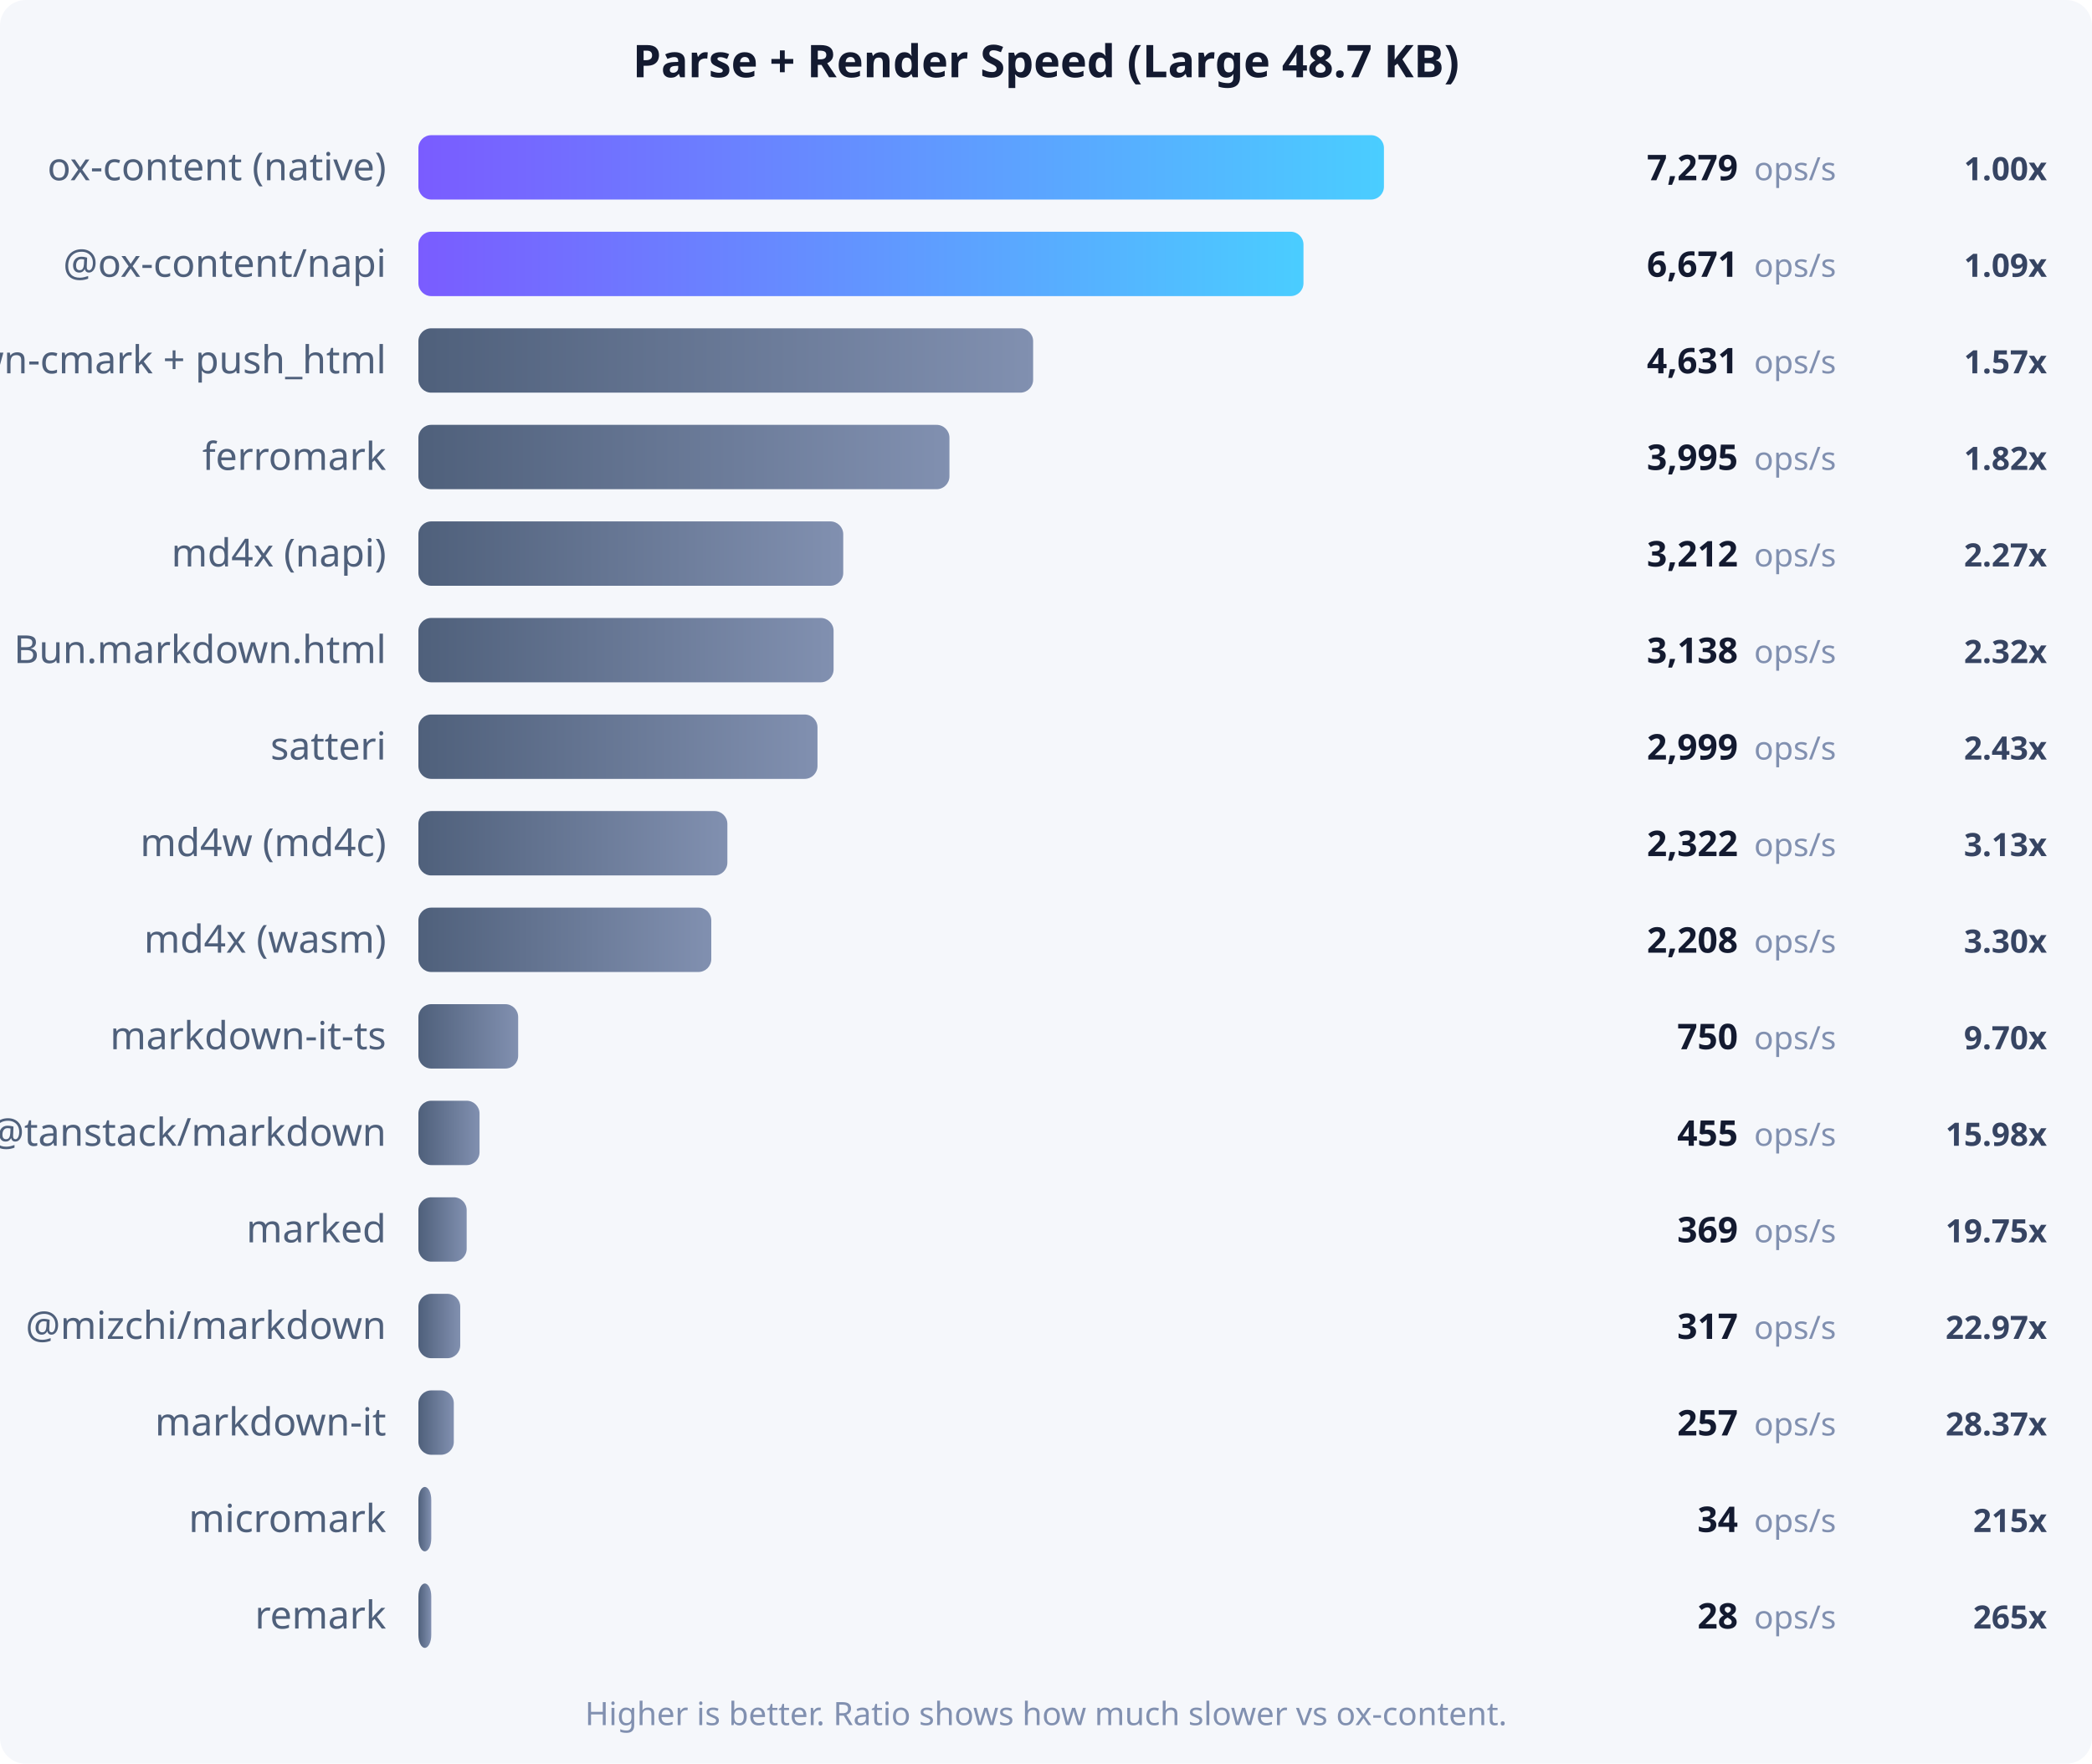
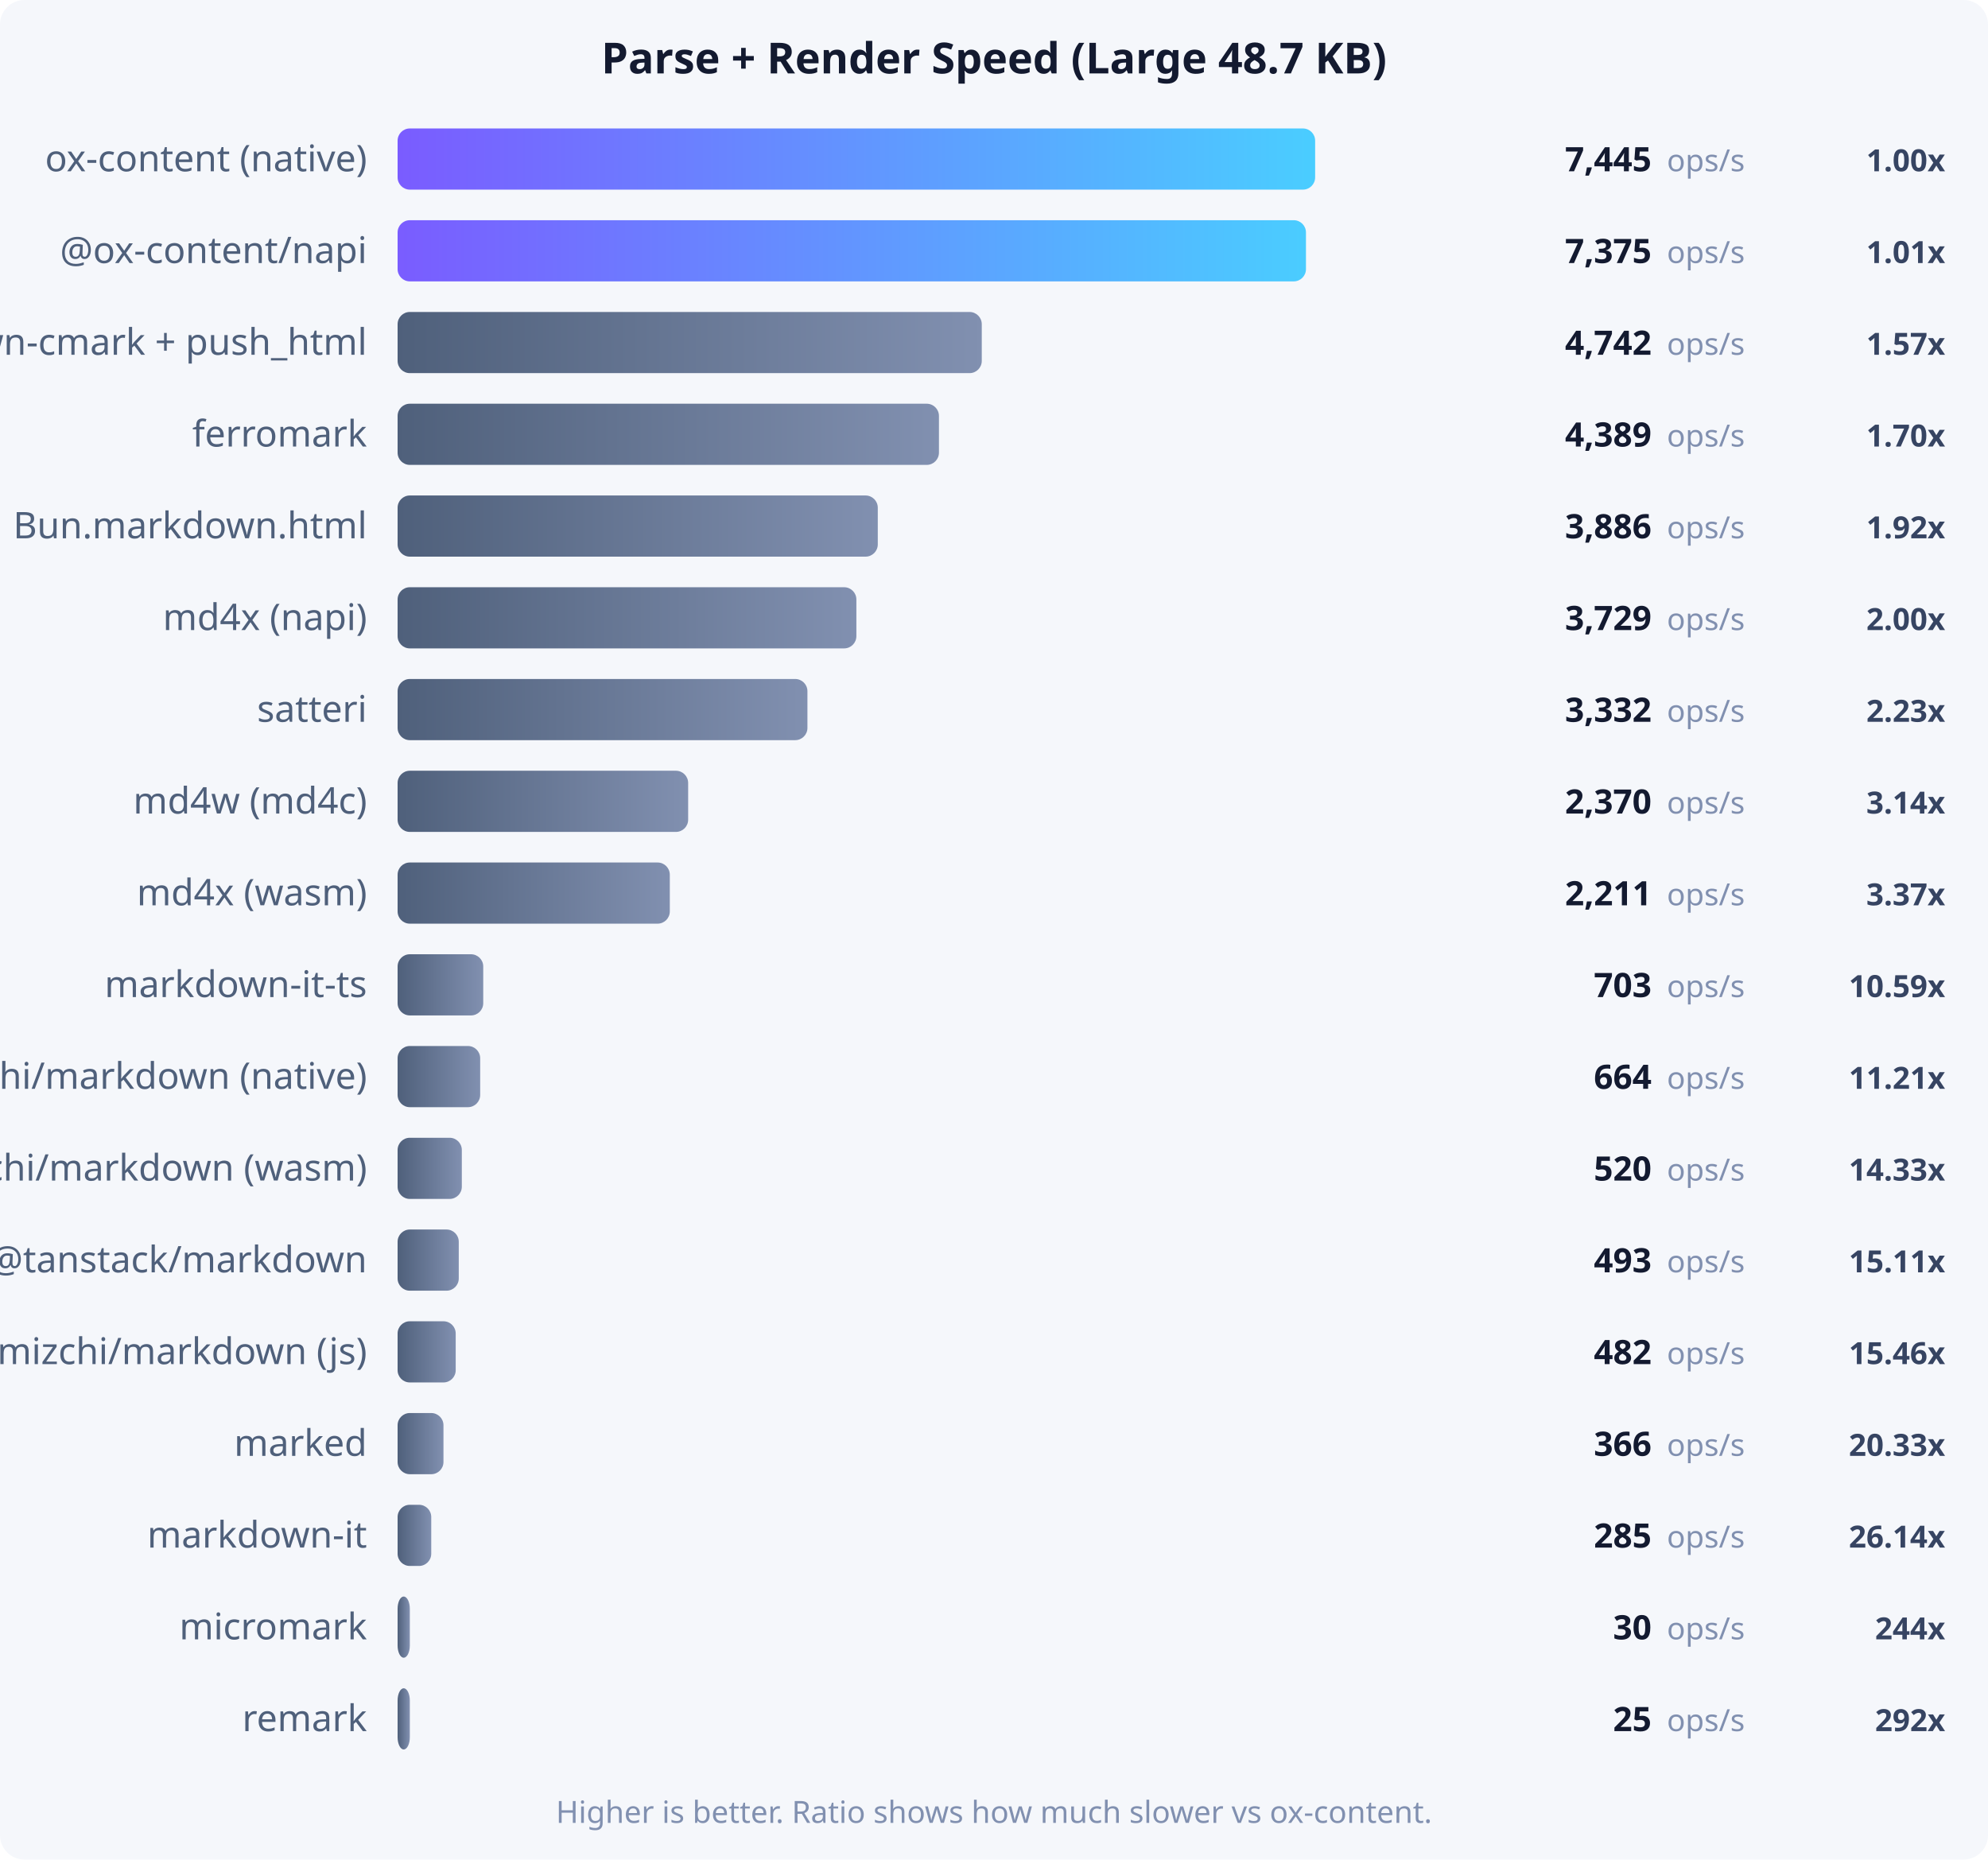
- <svg xmlns="http://www.w3.org/2000/svg" viewBox="0 0 650 548">
+ <svg xmlns="http://www.w3.org/2000/svg" viewBox="0 0 650 608">
  <defs>
    <linearGradient id="oxGrad" x1="0%" y1="0%" x2="100%" y2="0%">
      <stop offset="0%" style="stop-color:#7a5cff" />
      <stop offset="100%" style="stop-color:#4acdff" />
    </linearGradient>
    <linearGradient id="grayGrad" x1="0%" y1="0%" x2="100%" y2="0%">
      <stop offset="0%" style="stop-color:#4f607b" />
      <stop offset="100%" style="stop-color:#8190b0" />
    </linearGradient>
  </defs>
  <style>
    .title { font: bold 14px IBM Plex Sans, system-ui, sans-serif; fill: #131a30; }
    .label { font: 12px IBM Plex Sans, system-ui, sans-serif; fill: #4f607b; }
    .value { font: bold 11px IBM Plex Sans, system-ui, sans-serif; fill: #131a30; }
    .unit { font: 10px IBM Plex Sans, system-ui, sans-serif; fill: #8190b0; }
    .ratio { font: bold 10px IBM Plex Sans, system-ui, sans-serif; fill: #364462; }
  </style>
-   <rect width="650" height="548" fill="#f5f7fb" rx="8" />
+   <rect width="650" height="608" fill="#f5f7fb" rx="8" />
  <text x="325" y="24" text-anchor="middle" class="title">Parse + Render Speed (Large 48.7 KB)</text>
  <text x="120" y="56" text-anchor="end" class="label">ox-content (native)</text>
  <rect x="130" y="42" width="300" height="20" rx="4" fill="url(#oxGrad)" />
-   <text x="540" y="56" text-anchor="end" class="value">7,279</text>
+   <text x="540" y="56" text-anchor="end" class="value">7,445</text>
  <text x="545" y="56" class="unit">ops/s</text>
  <text x="636" y="56" text-anchor="end" class="ratio">1.00x</text>
  <text x="120" y="86" text-anchor="end" class="label">@ox-content/napi</text>
-   <rect x="130" y="72" width="275" height="20" rx="4" fill="url(#oxGrad)" />
-   <text x="540" y="86" text-anchor="end" class="value">6,671</text>
+   <rect x="130" y="72" width="297" height="20" rx="4" fill="url(#oxGrad)" />
+   <text x="540" y="86" text-anchor="end" class="value">7,375</text>
  <text x="545" y="86" class="unit">ops/s</text>
-   <text x="636" y="86" text-anchor="end" class="ratio">1.09x</text>
+   <text x="636" y="86" text-anchor="end" class="ratio">1.01x</text>
  <text x="120" y="116" text-anchor="end" class="label">pulldown-cmark + push_html</text>
  <rect x="130" y="102" width="191" height="20" rx="4" fill="url(#grayGrad)" />
-   <text x="540" y="116" text-anchor="end" class="value">4,631</text>
+   <text x="540" y="116" text-anchor="end" class="value">4,742</text>
  <text x="545" y="116" class="unit">ops/s</text>
  <text x="636" y="116" text-anchor="end" class="ratio">1.57x</text>
  <text x="120" y="146" text-anchor="end" class="label">ferromark</text>
-   <rect x="130" y="132" width="165" height="20" rx="4" fill="url(#grayGrad)" />
-   <text x="540" y="146" text-anchor="end" class="value">3,995</text>
+   <rect x="130" y="132" width="177" height="20" rx="4" fill="url(#grayGrad)" />
+   <text x="540" y="146" text-anchor="end" class="value">4,389</text>
  <text x="545" y="146" class="unit">ops/s</text>
-   <text x="636" y="146" text-anchor="end" class="ratio">1.82x</text>
-   <text x="120" y="176" text-anchor="end" class="label">md4x (napi)</text>
-   <rect x="130" y="162" width="132" height="20" rx="4" fill="url(#grayGrad)" />
-   <text x="540" y="176" text-anchor="end" class="value">3,212</text>
+   <text x="636" y="146" text-anchor="end" class="ratio">1.70x</text>
+   <text x="120" y="176" text-anchor="end" class="label">Bun.markdown.html</text>
+   <rect x="130" y="162" width="157" height="20" rx="4" fill="url(#grayGrad)" />
+   <text x="540" y="176" text-anchor="end" class="value">3,886</text>
  <text x="545" y="176" class="unit">ops/s</text>
-   <text x="636" y="176" text-anchor="end" class="ratio">2.27x</text>
-   <text x="120" y="206" text-anchor="end" class="label">Bun.markdown.html</text>
-   <rect x="130" y="192" width="129" height="20" rx="4" fill="url(#grayGrad)" />
-   <text x="540" y="206" text-anchor="end" class="value">3,138</text>
+   <text x="636" y="176" text-anchor="end" class="ratio">1.92x</text>
+   <text x="120" y="206" text-anchor="end" class="label">md4x (napi)</text>
+   <rect x="130" y="192" width="150" height="20" rx="4" fill="url(#grayGrad)" />
+   <text x="540" y="206" text-anchor="end" class="value">3,729</text>
  <text x="545" y="206" class="unit">ops/s</text>
-   <text x="636" y="206" text-anchor="end" class="ratio">2.32x</text>
+   <text x="636" y="206" text-anchor="end" class="ratio">2.00x</text>
  <text x="120" y="236" text-anchor="end" class="label">satteri</text>
-   <rect x="130" y="222" width="124" height="20" rx="4" fill="url(#grayGrad)" />
-   <text x="540" y="236" text-anchor="end" class="value">2,999</text>
+   <rect x="130" y="222" width="134" height="20" rx="4" fill="url(#grayGrad)" />
+   <text x="540" y="236" text-anchor="end" class="value">3,332</text>
  <text x="545" y="236" class="unit">ops/s</text>
-   <text x="636" y="236" text-anchor="end" class="ratio">2.43x</text>
+   <text x="636" y="236" text-anchor="end" class="ratio">2.23x</text>
  <text x="120" y="266" text-anchor="end" class="label">md4w (md4c)</text>
-   <rect x="130" y="252" width="96" height="20" rx="4" fill="url(#grayGrad)" />
-   <text x="540" y="266" text-anchor="end" class="value">2,322</text>
+   <rect x="130" y="252" width="95" height="20" rx="4" fill="url(#grayGrad)" />
+   <text x="540" y="266" text-anchor="end" class="value">2,370</text>
  <text x="545" y="266" class="unit">ops/s</text>
-   <text x="636" y="266" text-anchor="end" class="ratio">3.13x</text>
+   <text x="636" y="266" text-anchor="end" class="ratio">3.14x</text>
  <text x="120" y="296" text-anchor="end" class="label">md4x (wasm)</text>
-   <rect x="130" y="282" width="91" height="20" rx="4" fill="url(#grayGrad)" />
-   <text x="540" y="296" text-anchor="end" class="value">2,208</text>
+   <rect x="130" y="282" width="89" height="20" rx="4" fill="url(#grayGrad)" />
+   <text x="540" y="296" text-anchor="end" class="value">2,211</text>
  <text x="545" y="296" class="unit">ops/s</text>
-   <text x="636" y="296" text-anchor="end" class="ratio">3.30x</text>
+   <text x="636" y="296" text-anchor="end" class="ratio">3.37x</text>
  <text x="120" y="326" text-anchor="end" class="label">markdown-it-ts</text>
-   <rect x="130" y="312" width="31" height="20" rx="4" fill="url(#grayGrad)" />
-   <text x="540" y="326" text-anchor="end" class="value">750</text>
+   <rect x="130" y="312" width="28" height="20" rx="4" fill="url(#grayGrad)" />
+   <text x="540" y="326" text-anchor="end" class="value">703</text>
  <text x="545" y="326" class="unit">ops/s</text>
-   <text x="636" y="326" text-anchor="end" class="ratio">9.70x</text>
-   <text x="120" y="356" text-anchor="end" class="label">@tanstack/markdown</text>
-   <rect x="130" y="342" width="19" height="20" rx="4" fill="url(#grayGrad)" />
-   <text x="540" y="356" text-anchor="end" class="value">455</text>
+   <text x="636" y="326" text-anchor="end" class="ratio">10.59x</text>
+   <text x="120" y="356" text-anchor="end" class="label">@mizchi/markdown (native)</text>
+   <rect x="130" y="342" width="27" height="20" rx="4" fill="url(#grayGrad)" />
+   <text x="540" y="356" text-anchor="end" class="value">664</text>
  <text x="545" y="356" class="unit">ops/s</text>
-   <text x="636" y="356" text-anchor="end" class="ratio">15.98x</text>
-   <text x="120" y="386" text-anchor="end" class="label">marked</text>
-   <rect x="130" y="372" width="15" height="20" rx="4" fill="url(#grayGrad)" />
-   <text x="540" y="386" text-anchor="end" class="value">369</text>
+   <text x="636" y="356" text-anchor="end" class="ratio">11.21x</text>
+   <text x="120" y="386" text-anchor="end" class="label">@mizchi/markdown (wasm)</text>
+   <rect x="130" y="372" width="21" height="20" rx="4" fill="url(#grayGrad)" />
+   <text x="540" y="386" text-anchor="end" class="value">520</text>
  <text x="545" y="386" class="unit">ops/s</text>
-   <text x="636" y="386" text-anchor="end" class="ratio">19.75x</text>
-   <text x="120" y="416" text-anchor="end" class="label">@mizchi/markdown</text>
-   <rect x="130" y="402" width="13" height="20" rx="4" fill="url(#grayGrad)" />
-   <text x="540" y="416" text-anchor="end" class="value">317</text>
+   <text x="636" y="386" text-anchor="end" class="ratio">14.33x</text>
+   <text x="120" y="416" text-anchor="end" class="label">@tanstack/markdown</text>
+   <rect x="130" y="402" width="20" height="20" rx="4" fill="url(#grayGrad)" />
+   <text x="540" y="416" text-anchor="end" class="value">493</text>
  <text x="545" y="416" class="unit">ops/s</text>
-   <text x="636" y="416" text-anchor="end" class="ratio">22.97x</text>
-   <text x="120" y="446" text-anchor="end" class="label">markdown-it</text>
-   <rect x="130" y="432" width="11" height="20" rx="4" fill="url(#grayGrad)" />
-   <text x="540" y="446" text-anchor="end" class="value">257</text>
+   <text x="636" y="416" text-anchor="end" class="ratio">15.11x</text>
+   <text x="120" y="446" text-anchor="end" class="label">@mizchi/markdown (js)</text>
+   <rect x="130" y="432" width="19" height="20" rx="4" fill="url(#grayGrad)" />
+   <text x="540" y="446" text-anchor="end" class="value">482</text>
  <text x="545" y="446" class="unit">ops/s</text>
-   <text x="636" y="446" text-anchor="end" class="ratio">28.37x</text>
-   <text x="120" y="476" text-anchor="end" class="label">micromark</text>
-   <rect x="130" y="462" width="4" height="20" rx="4" fill="url(#grayGrad)" />
-   <text x="540" y="476" text-anchor="end" class="value">34</text>
+   <text x="636" y="446" text-anchor="end" class="ratio">15.46x</text>
+   <text x="120" y="476" text-anchor="end" class="label">marked</text>
+   <rect x="130" y="462" width="15" height="20" rx="4" fill="url(#grayGrad)" />
+   <text x="540" y="476" text-anchor="end" class="value">366</text>
  <text x="545" y="476" class="unit">ops/s</text>
-   <text x="636" y="476" text-anchor="end" class="ratio">215x</text>
-   <text x="120" y="506" text-anchor="end" class="label">remark</text>
-   <rect x="130" y="492" width="4" height="20" rx="4" fill="url(#grayGrad)" />
-   <text x="540" y="506" text-anchor="end" class="value">28</text>
+   <text x="636" y="476" text-anchor="end" class="ratio">20.33x</text>
+   <text x="120" y="506" text-anchor="end" class="label">markdown-it</text>
+   <rect x="130" y="492" width="11" height="20" rx="4" fill="url(#grayGrad)" />
+   <text x="540" y="506" text-anchor="end" class="value">285</text>
  <text x="545" y="506" class="unit">ops/s</text>
-   <text x="636" y="506" text-anchor="end" class="ratio">265x</text>
-   <text x="325" y="536" text-anchor="middle" class="unit">Higher is better. Ratio shows how much slower vs ox-content.</text>
+   <text x="636" y="506" text-anchor="end" class="ratio">26.14x</text>
+   <text x="120" y="536" text-anchor="end" class="label">micromark</text>
+   <rect x="130" y="522" width="4" height="20" rx="4" fill="url(#grayGrad)" />
+   <text x="540" y="536" text-anchor="end" class="value">30</text>
+   <text x="545" y="536" class="unit">ops/s</text>
+   <text x="636" y="536" text-anchor="end" class="ratio">244x</text>
+   <text x="120" y="566" text-anchor="end" class="label">remark</text>
+   <rect x="130" y="552" width="4" height="20" rx="4" fill="url(#grayGrad)" />
+   <text x="540" y="566" text-anchor="end" class="value">25</text>
+   <text x="545" y="566" class="unit">ops/s</text>
+   <text x="636" y="566" text-anchor="end" class="ratio">292x</text>
+   <text x="325" y="596" text-anchor="middle" class="unit">Higher is better. Ratio shows how much slower vs ox-content.</text>
</svg>
